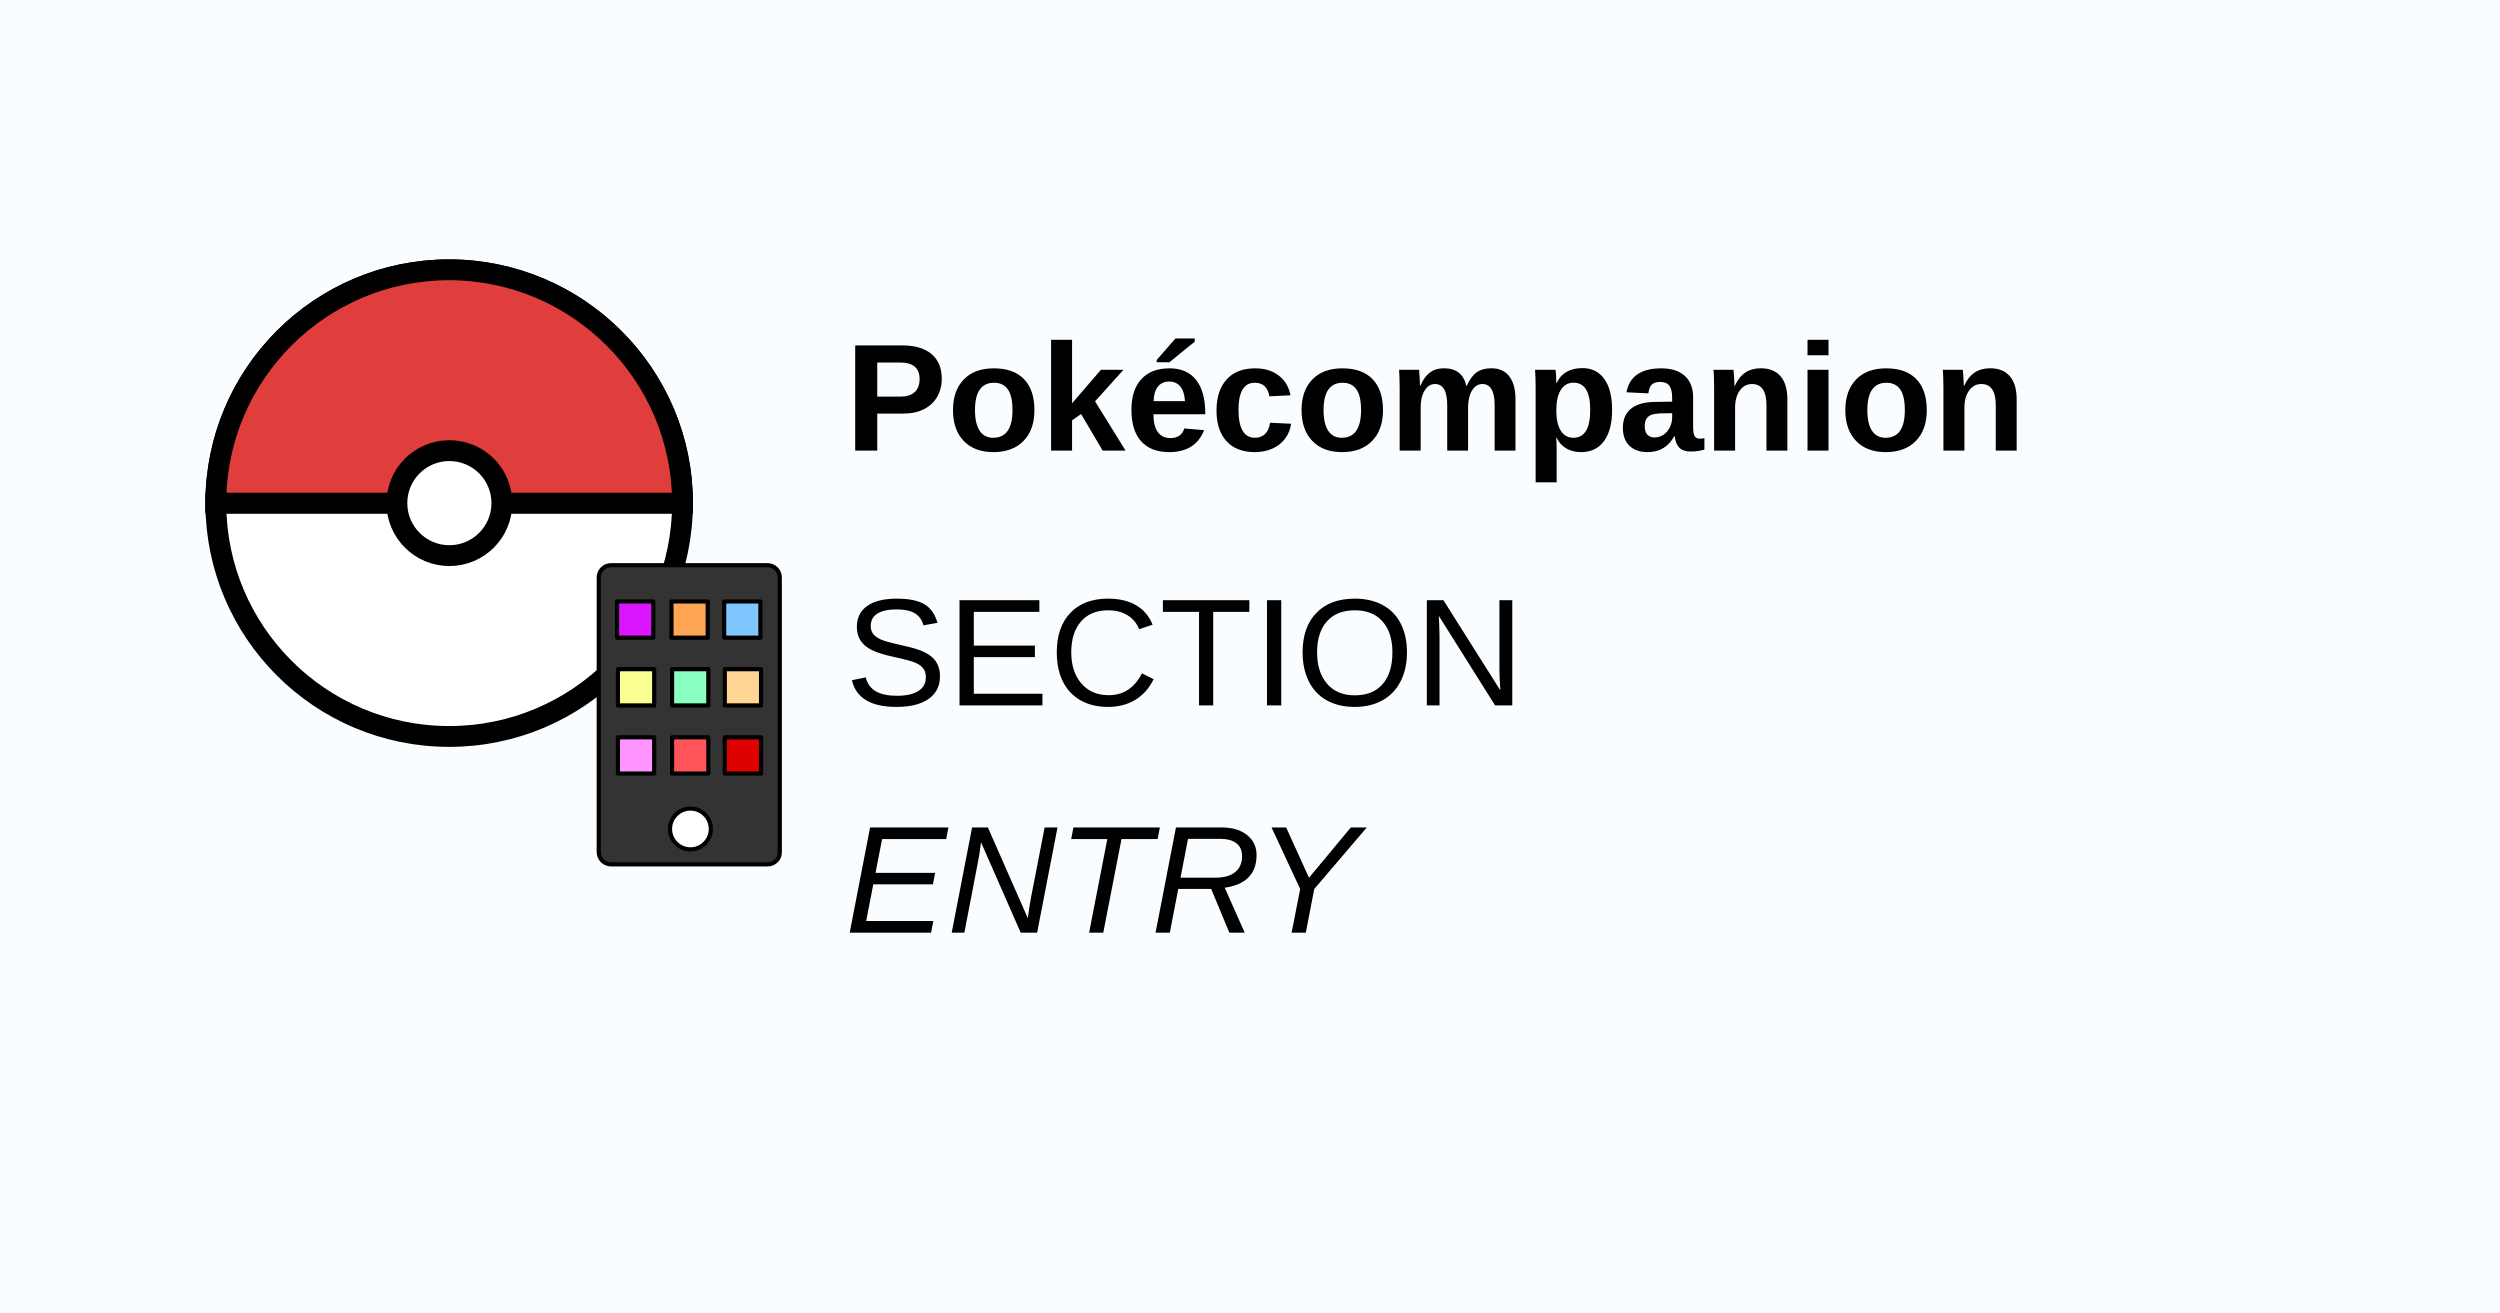
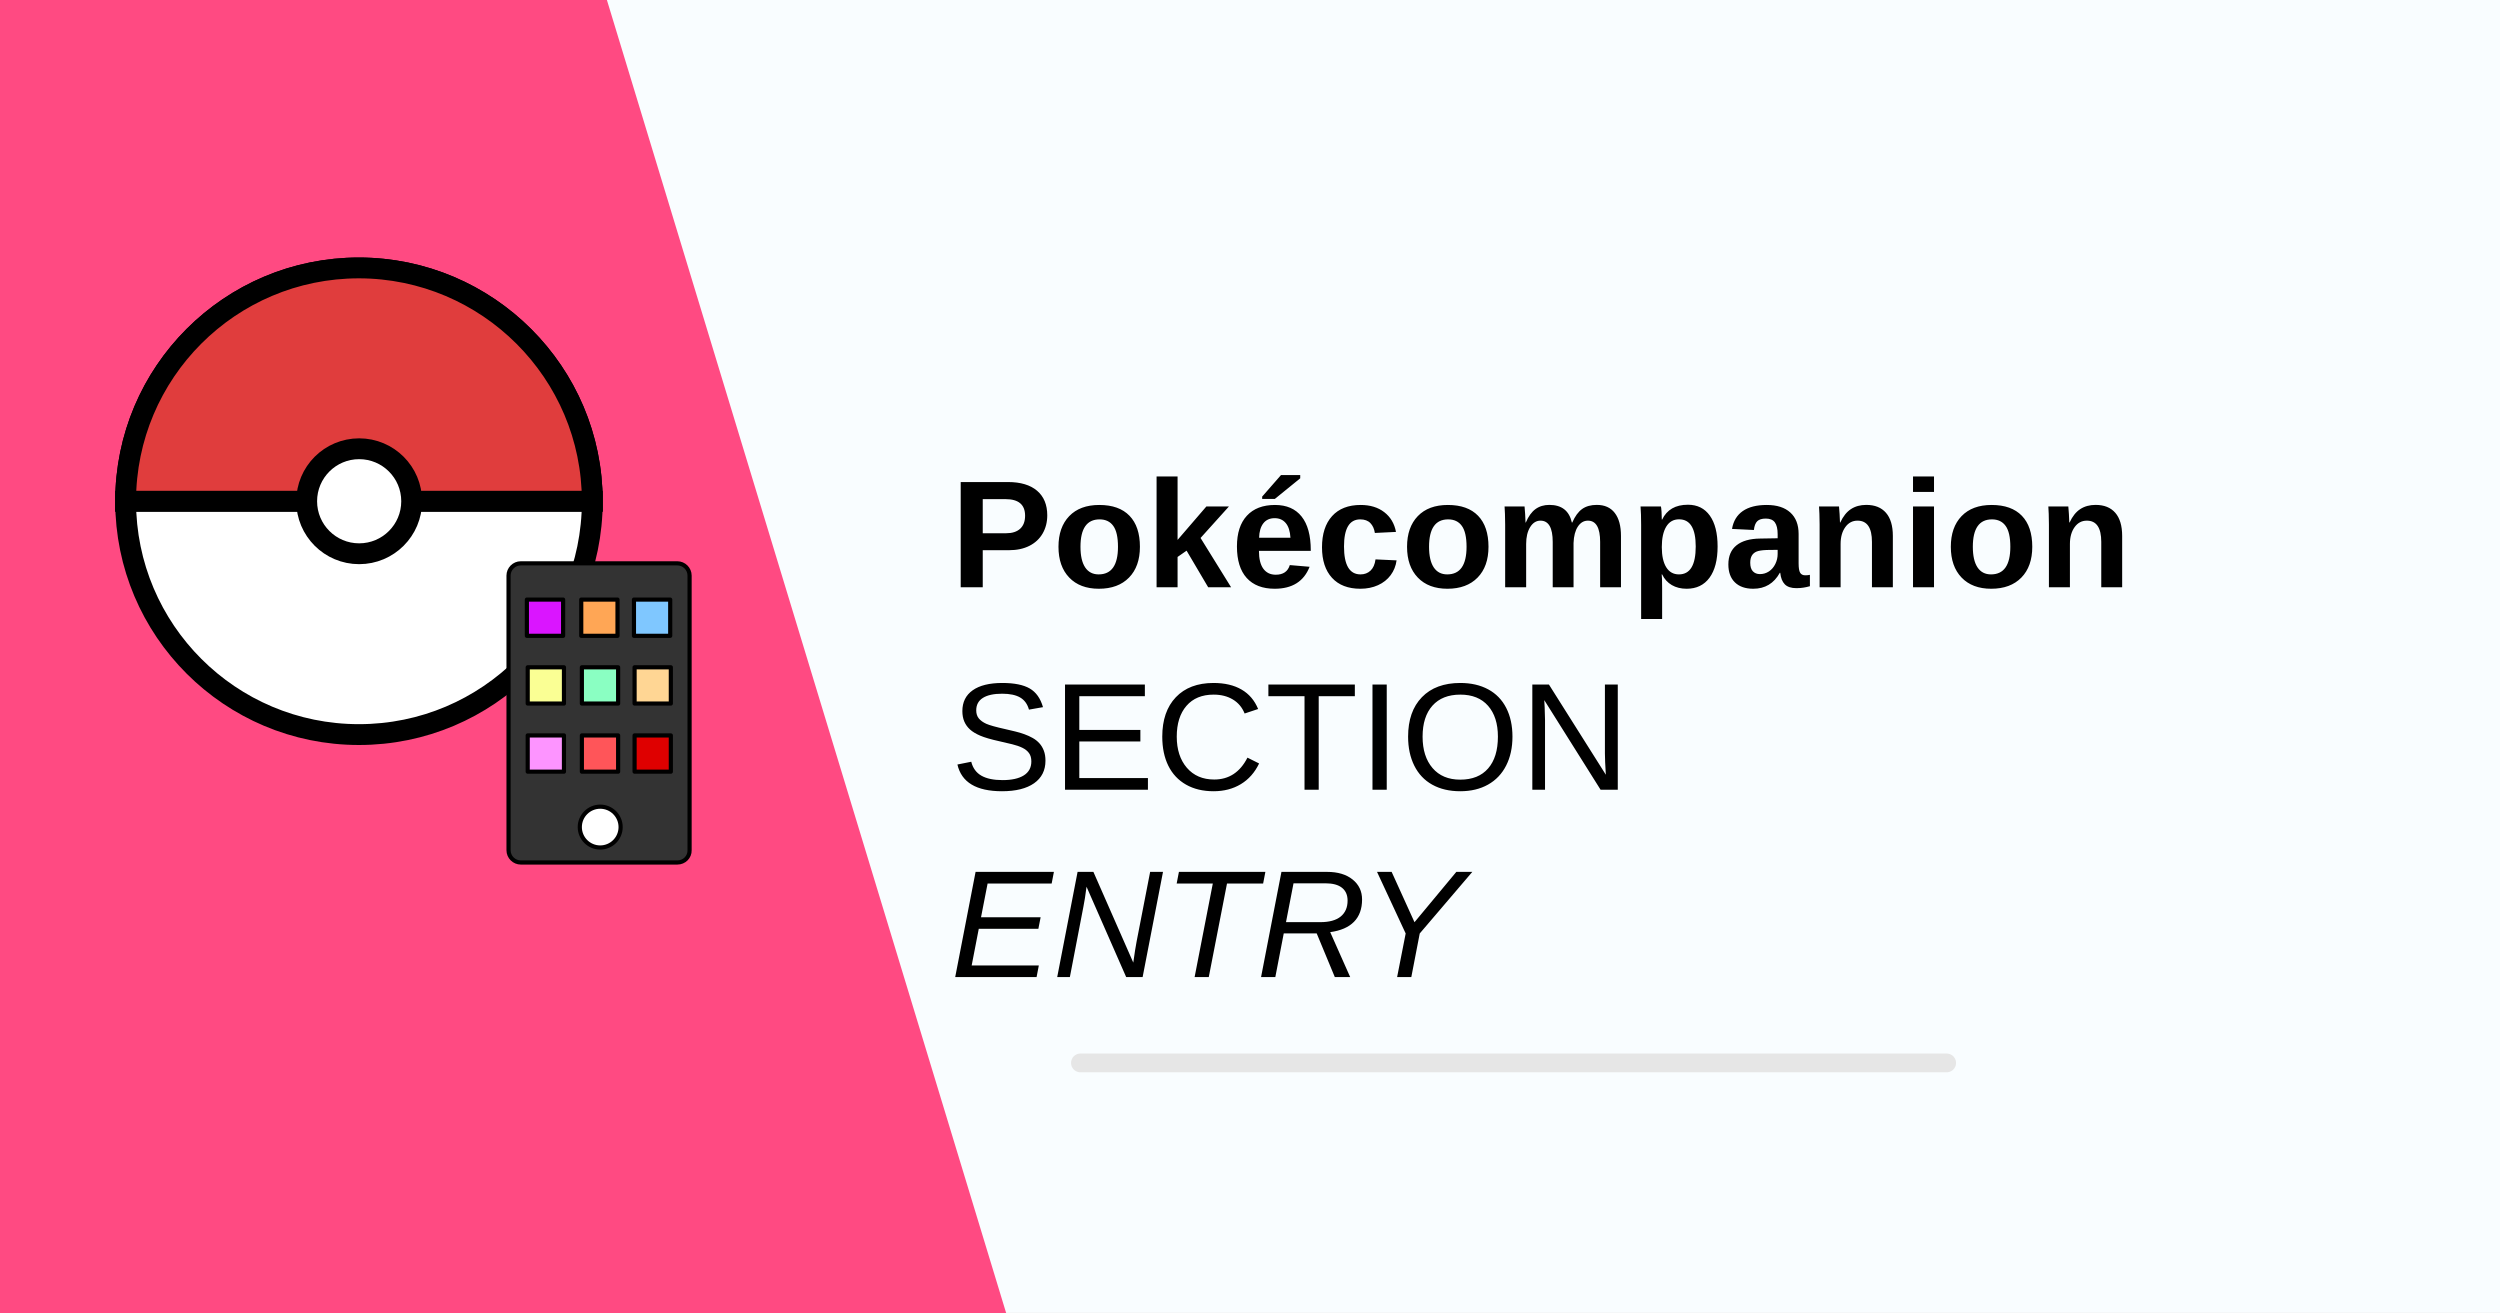
<svg xmlns="http://www.w3.org/2000/svg" version="1.1" id="Layer_1" x="0px" y="0px" viewBox="0 0 1200 630" style="enable-background:new 0 0 1200 630;" xml:space="preserve">
  <style type="text/css">
	.st0{fill:#F9FDFF;}
- 	.st1{display:none;fill:#FFFFFF;stroke:#000000;}
+ 	.st1{fill:#FF4A82;}
	.st2{fill:#E03D3D;stroke:#000000;stroke-width:10;}
	.st3{fill:#FFFFFF;stroke:#000000;stroke-width:10;}
	.st4{fill:#333333;stroke:#000000;stroke-width:2;stroke-linecap:round;stroke-linejoin:round;}
	.st5{fill:#DA15FF;stroke:#000000;stroke-width:2;stroke-linecap:round;stroke-linejoin:round;}
	.st6{fill:#FFA655;stroke:#000000;stroke-width:2;stroke-linecap:round;stroke-linejoin:round;}
	.st7{fill:#7FC7FF;stroke:#000000;stroke-width:2;stroke-linecap:round;stroke-linejoin:round;}
	.st8{fill:#FAFF94;stroke:#000000;stroke-width:2;stroke-linecap:round;stroke-linejoin:round;}
	.st9{fill:#8AFFC2;stroke:#000000;stroke-width:2;stroke-linecap:round;stroke-linejoin:round;}
	.st10{fill:#FFD694;stroke:#000000;stroke-width:2;stroke-linecap:round;stroke-linejoin:round;}
	.st11{fill:#FD94FF;stroke:#000000;stroke-width:2;stroke-linecap:round;stroke-linejoin:round;}
	.st12{fill:#FF5559;stroke:#000000;stroke-width:2;stroke-linecap:round;stroke-linejoin:round;}
	.st13{fill:#DF0000;stroke:#000000;stroke-width:2;stroke-linecap:round;stroke-linejoin:round;}
	.st14{fill:#FFFFFF;stroke:#000000;stroke-width:2;}
	.st15{font-family:'Arial'; font-weight: bold;}
	.st16{font-size:73.407px;}
- 	.st17{font-family:'Arial';}
- 	.st18{font-family:'Arial'; font-style: italic}
+ 	.st17{fill:none;stroke:#E6E6E6;stroke-width:9;stroke-linecap:round;stroke-miterlimit:10;}
+ 	.st18{font-family:'Arial';}
+ 	.st19{font-family:'Arial'; font-style: italic}
</style>
  <rect class="st0" width="1200" height="630" />
-   <circle class="st1" cx="672.3" cy="242.7" r="72.3" />
+   <rect x="-151.7" y="-176.2" transform="matrix(0.9567 -0.2909 0.2909 0.9567 -100.0972 50.1787)" class="st1" width="540.8" height="1075.8" />
  <g>
-     <path class="st2" d="M327.6,241.5h-224c0-61.8,50.1-112,112-112C277.4,129.6,327.6,179.8,327.6,241.5z" />
-     <path class="st3" d="M327.6,241.5c0,61.8-50.1,112-112,112c-61.8,0-112-50.1-112-112H327.6L327.6,241.5z" />
-     <path class="st2" d="M327.6,241.5h-224c0-61.8,50.1-112,112-112C277.4,129.6,327.6,179.8,327.6,241.5z" />
-     <circle class="st3" cx="215.7" cy="241.5" r="25.2" />
+     <path class="st2" d="M284.3,240.6h-224c0-61.8,50.1-112,112-112C234.1,128.7,284.3,178.9,284.3,240.6z" />
+     <path class="st3" d="M284.3,240.6c0,61.8-50.1,112-112,112c-61.8,0-112-50.1-112-112H284.3L284.3,240.6z" />
+     <path class="st2" d="M284.3,240.6h-224c0-61.8,50.1-112,112-112C234.1,128.7,284.3,178.9,284.3,240.6z" />
+     <circle class="st3" cx="172.4" cy="240.6" r="25.2" />
  </g>
  <g>
-     <path class="st4" d="M368.4,414.9h-75.1c-3.2,0-5.9-2.6-5.9-5.9V277.2c0-3.2,2.6-5.9,5.9-5.9h75.1c3.2,0,5.9,2.6,5.9,5.9V409   C374.4,412.2,371.8,414.9,368.4,414.9z" />
-     <rect x="296.2" y="288.7" class="st5" width="17.4" height="17.4" />
-     <rect x="322.3" y="288.7" class="st6" width="17.4" height="17.4" />
-     <rect x="347.6" y="288.7" class="st7" width="17.4" height="17.4" />
-     <rect x="296.6" y="321.2" class="st8" width="17.4" height="17.4" />
-     <rect x="322.6" y="321.2" class="st9" width="17.4" height="17.4" />
-     <rect x="347.9" y="321.2" class="st10" width="17.4" height="17.4" />
-     <rect x="296.6" y="353.9" class="st11" width="17.4" height="17.4" />
-     <rect x="322.6" y="353.9" class="st12" width="17.4" height="17.4" />
-     <rect x="347.9" y="353.9" class="st13" width="17.4" height="17.4" />
-     <circle class="st14" cx="331.4" cy="397.9" r="9.8" />
+     <path class="st4" d="M325.1,414H250c-3.2,0-5.9-2.6-5.9-5.9V276.3c0-3.2,2.6-5.9,5.9-5.9h75.1c3.2,0,5.9,2.6,5.9,5.9v131.8   C331.1,411.3,328.5,414,325.1,414z" />
+     <rect x="252.9" y="287.8" class="st5" width="17.4" height="17.4" />
+     <rect x="279" y="287.8" class="st6" width="17.4" height="17.4" />
+     <rect x="304.3" y="287.8" class="st7" width="17.4" height="17.4" />
+     <rect x="253.3" y="320.3" class="st8" width="17.4" height="17.4" />
+     <rect x="279.3" y="320.3" class="st9" width="17.4" height="17.4" />
+     <rect x="304.6" y="320.3" class="st10" width="17.4" height="17.4" />
+     <rect x="253.3" y="353" class="st11" width="17.4" height="17.4" />
+     <rect x="279.3" y="353" class="st12" width="17.4" height="17.4" />
+     <rect x="304.6" y="353" class="st13" width="17.4" height="17.4" />
+     <circle class="st14" cx="288.1" cy="397" r="9.8" />
  </g>
-   <text transform="matrix(1 0 0 1 405.5938 216.3)" class="st15 st16">Pokécompanion</text>
-   <text transform="matrix(1 0 0 1 405.5938 338.6002)" class="st17 st16">SECTION</text>
-   <text transform="matrix(1 0 0 1 405.5938 447.671)" class="st18 st16">ENTRY</text>
+   <text transform="matrix(1 0 0 1 456.2319 281.8804)" class="st15 st16">Pokécompanion</text>
+   <line class="st17" x1="518.6" y1="510.2" x2="934.4" y2="510.2" />
+   <text transform="matrix(1 0 0 1 456.2319 379.0753)" class="st18 st16">SECTION</text>
+   <text transform="matrix(1 0 0 1 456.232 469.0046)" class="st19 st16">ENTRY</text>
</svg>
